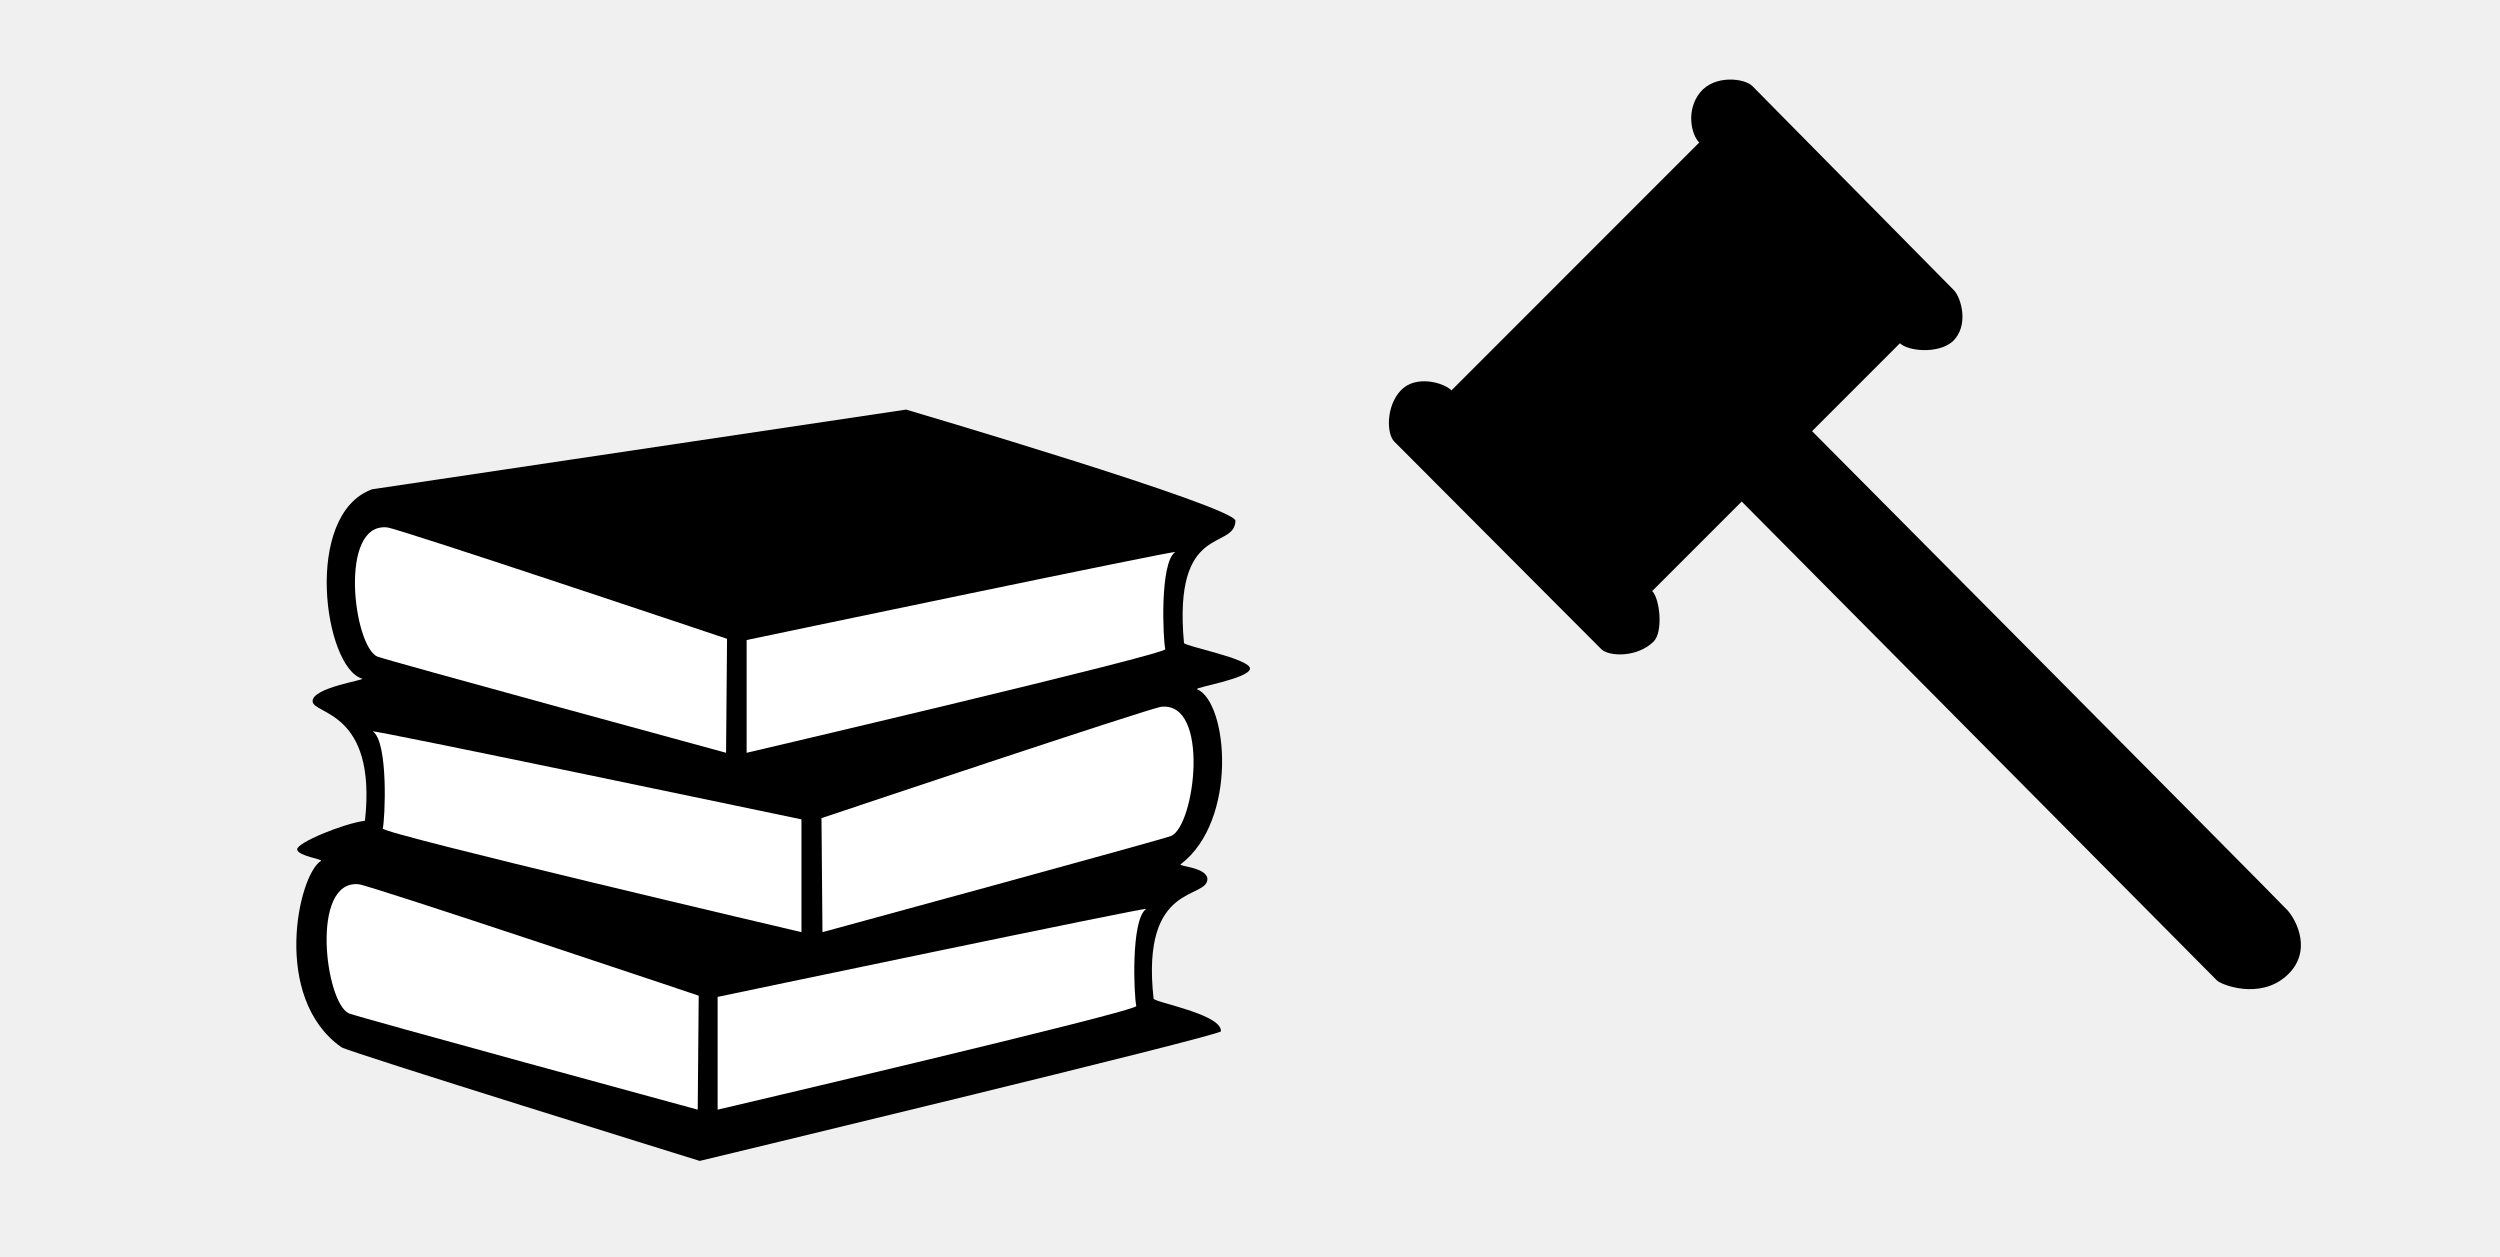
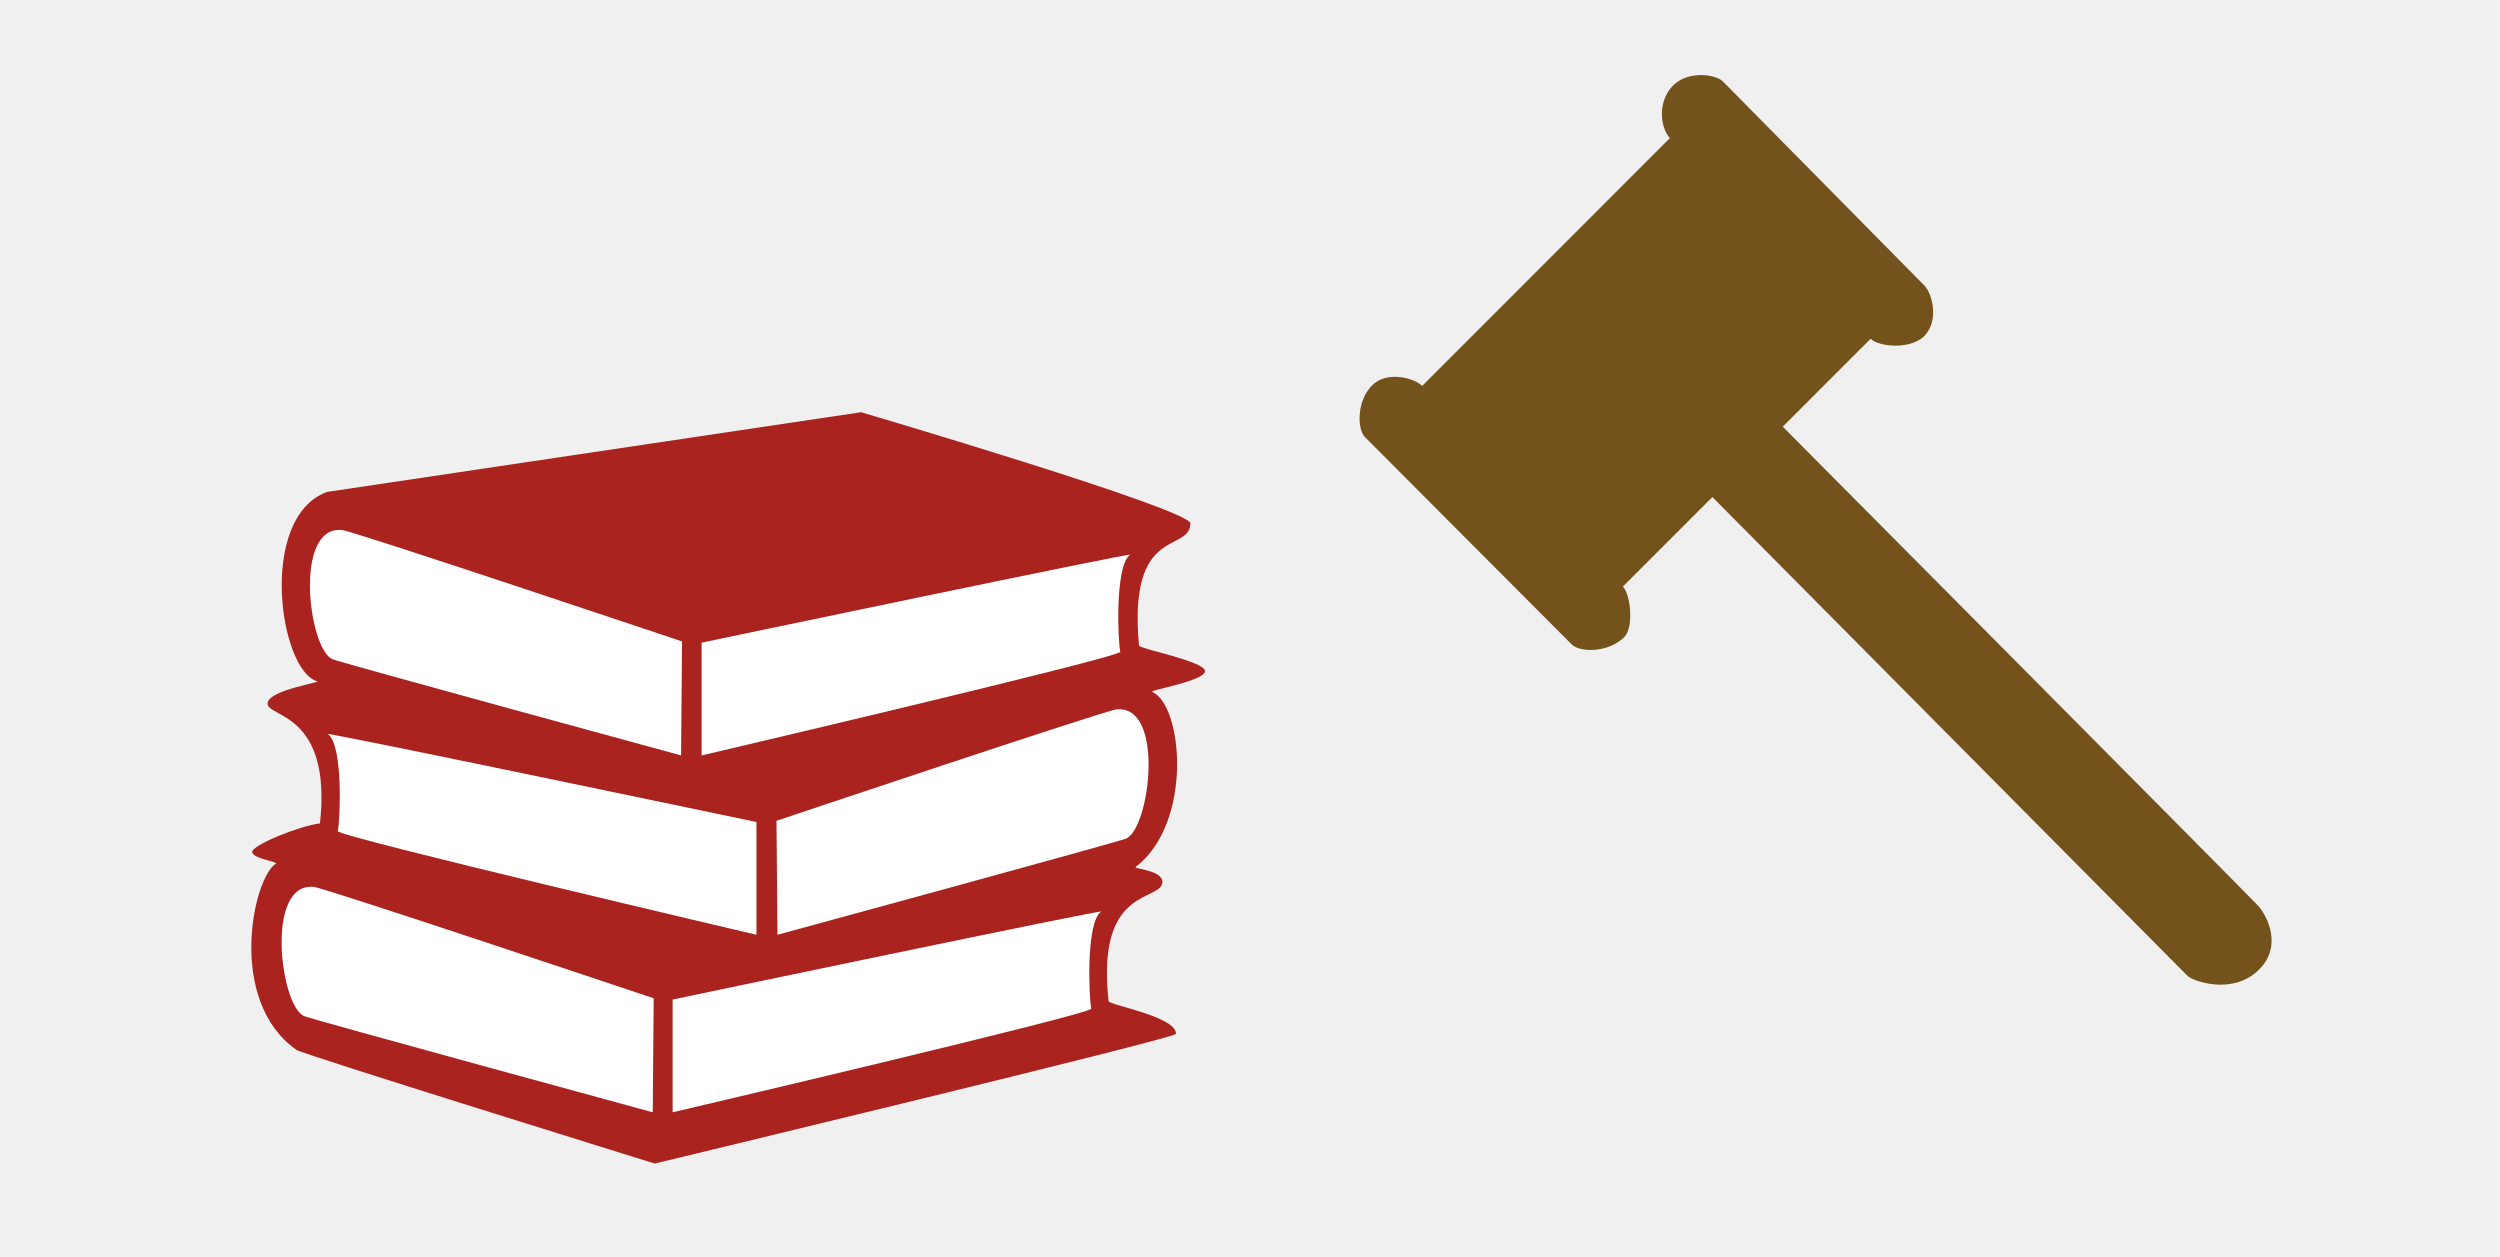
<svg xmlns="http://www.w3.org/2000/svg" width="100%" height="100%" viewBox="0 0 360 181" version="1.1" xml:space="preserve" style="fill-rule:evenodd;clip-rule:evenodd;stroke-linejoin:round;stroke-miterlimit:1.414;">
  <rect id="T.-.-Lund.-.-DescriptionLaw" x="0" y="0" width="360" height="181" style="fill:none;" />
  <g>
-     <path d="M170.494,92.585c0.044,0.466 9.578,2.28 9.506,3.7c-0.073,1.42 -8.147,2.735 -7.617,2.961c4.445,1.896 5.927,18.874 -2.36,25.208c-0.398,0.304 3.571,0.404 3.84,2.021c0.202,3.167 -9.635,0.27 -7.748,17.316c0.062,0.561 9.836,2.223 9.7,4.718c-0.034,0.618 -75.056,18.662 -75.056,18.662c0,0 -50.675,-15.718 -51.594,-16.366c-10.106,-7.135 -6.216,-24.838 -2.944,-26.834c0.38,-0.231 -3.352,-0.703 -3.431,-1.656c-0.079,-0.953 6.669,-3.732 9.765,-4.128c1.746,-15.957 -7.542,-15.243 -7.542,-17.228c0,-1.984 7.78,-3.048 7.127,-3.24c-5.46,-1.603 -8.556,-23.593 1.435,-27.26c1.031,-0.154 76.902,-11.478 76.902,-11.478c0,0 47.496,13.998 47.429,16.019c-0.145,4.323 -9.028,0.135 -7.412,17.585Z" style="fill-rule:nonzero;" />
-     <path d="M104.553,108.402c0,0 -49.196,-13.399 -50.222,-13.858c-3.435,-1.54 -5.606,-19.325 1.422,-18.597c1.666,0.173 48.941,16.041 48.941,16.041l-0.141,16.414Z" style="fill:#fff;fill-rule:nonzero;" />
-     <path d="M167.803,93.478c0.189,0.752 -60.289,14.924 -60.289,14.924l0,-16.238c0,0 62.297,-13.064 61.711,-12.663c-2.25,1.54 -1.751,12.663 -1.422,13.977Z" style="fill:#fff;fill-rule:nonzero;" />
-     <path d="M100.472,159.791c0,0 -49.197,-13.398 -50.222,-13.858c-3.435,-1.54 -5.606,-19.325 1.421,-18.597c1.667,0.173 48.942,16.041 48.942,16.041l-0.141,16.414Z" style="fill:#fff;fill-rule:nonzero;" />
-     <path d="M163.628,144.866c0.188,0.753 -60.29,14.925 -60.29,14.925l0,-16.238c0,0 62.297,-13.064 61.711,-12.663c-2.251,1.54 -1.751,12.663 -1.421,13.976Z" style="fill:#fff;fill-rule:nonzero;" />
-     <path d="M55.119,119.305c-0.189,0.752 60.29,14.925 60.29,14.925l0,-16.239c0,0 -62.298,-13.064 -61.712,-12.663c2.251,1.54 1.751,12.663 1.422,13.977Z" style="fill:#fff;fill-rule:nonzero;" />
-     <path d="M118.435,134.23c0,0 49.197,-13.399 50.222,-13.859c3.435,-1.539 5.606,-19.325 -1.421,-18.596c-1.667,0.173 -48.942,16.04 -48.942,16.04l0.141,16.415Z" style="fill:#fff;fill-rule:nonzero;" />
+     <path d="M164.014,92.963c0.044,0.466 9.578,2.28 9.505,3.7c-0.073,1.42 -8.146,2.735 -7.616,2.962c4.444,1.896 5.926,18.874 -2.361,25.207c-0.397,0.304 3.572,0.405 3.841,2.022c0.202,3.167 -9.635,0.27 -7.748,17.315c0.062,0.561 9.836,2.224 9.7,4.718c-0.034,0.619 -75.056,18.662 -75.056,18.662c0,0 -50.675,-15.717 -51.594,-16.366c-10.106,-7.134 -6.216,-24.838 -2.944,-26.833c0.38,-0.232 -3.352,-0.704 -3.431,-1.657c-0.079,-0.953 6.669,-3.731 9.765,-4.128c1.746,-15.957 -7.542,-15.242 -7.542,-17.227c0,-1.985 7.78,-3.049 7.126,-3.241c-5.459,-1.602 -8.555,-23.593 1.435,-27.26c1.031,-0.154 76.903,-11.478 76.903,-11.478c0,0 47.496,13.998 47.428,16.019c-0.144,4.323 -9.028,0.135 -7.411,17.585Z" style="fill:#aa231f;fill-rule:nonzero;" />
+     <path d="M98.073,108.781c0,0 -49.197,-13.399 -50.222,-13.859c-3.435,-1.54 -5.606,-19.325 1.421,-18.596c1.667,0.173 48.942,16.04 48.942,16.04l-0.141,16.415Z" style="fill:#fff;fill-rule:nonzero;" />
+     <path d="M161.323,93.856c0.189,0.752 -60.29,14.925 -60.29,14.925l0,-16.238c0,0 62.298,-13.065 61.711,-12.664c-2.25,1.54 -1.75,12.663 -1.421,13.977Z" style="fill:#fff;fill-rule:nonzero;" />
+     <path d="M93.992,160.17c0,0 -49.197,-13.399 -50.222,-13.859c-3.435,-1.54 -5.606,-19.325 1.421,-18.596c1.666,0.173 48.941,16.04 48.941,16.04l-0.14,16.415Z" style="fill:#fff;fill-rule:nonzero;" />
+     <path d="M157.147,145.245c0.189,0.752 -60.29,14.925 -60.29,14.925l0,-16.239c0,0 62.298,-13.064 61.712,-12.663c-2.251,1.54 -1.751,12.663 -1.422,13.977Z" style="fill:#fff;fill-rule:nonzero;" />
+     <path d="M48.638,119.684c-0.188,0.752 60.29,14.924 60.29,14.924l0,-16.238c0,0 -62.298,-13.065 -61.711,-12.663c2.25,1.54 1.751,12.663 1.421,13.977Z" style="fill:#fff;fill-rule:nonzero;" />
+     <path d="M111.955,134.608c0,0 49.196,-13.398 50.222,-13.858c3.435,-1.54 5.606,-19.325 -1.422,-18.597c-1.666,0.173 -48.941,16.041 -48.941,16.041l0.141,16.414Z" style="fill:#fff;fill-rule:nonzero;" />
  </g>
  <g>
-     <path d="M246.747,18.466l-40.027,40.039l28.906,28.897l40.027,-40.038l-28.906,-28.898Z" />
-     <path d="M281.14,49.206c2.438,-2.221 1.326,-6.33 0.163,-7.476l-28.964,-29.339c-1.163,-1.146 -5.441,-1.638 -7.513,0.908c-2.072,2.546 -1.297,6.083 -0.133,7.229l28.903,28.899c1.164,1.145 5.432,1.567 7.544,-0.221Z" style="fill-rule:nonzero;" />
-     <path d="M238.122,92.382c-2.334,2.317 -6.438,2.202 -7.561,1.074l-29.786,-29.871c-1.123,-1.128 -1.2,-5.1 0.943,-7.371c2.143,-2.271 6.172,-1.129 7.295,-0.001l28.903,28.9c1.123,1.128 1.593,5.891 0.206,7.269Z" style="fill-rule:nonzero;" />
-     <path d="M329.227,140.543c-3.859,3.435 -9.357,1.276 -9.99,0.639c-0.633,-0.638 -72.49,-73.049 -72.49,-73.049l10.63,-9.628c0,0 70.736,71.16 72.029,72.585c1.293,1.424 3.68,6.018 -0.179,9.453Z" style="fill-rule:nonzero;" />
+     <path d="M242.527,17.823l-40.027,40.039l28.905,28.897l40.027,-40.038l-28.905,-28.898Z" style="fill:#74521b;" />
+     <path d="M276.92,48.563c2.438,-2.221 1.326,-6.33 0.163,-7.476l-28.965,-29.339c-1.163,-1.146 -5.441,-1.638 -7.513,0.908c-2.072,2.546 -1.296,6.083 -0.133,7.229l28.904,28.899c1.163,1.145 5.431,1.567 7.544,-0.221Z" style="fill:#74521b;fill-rule:nonzero;" />
+     <path d="M233.901,91.739c-2.333,2.317 -6.437,2.202 -7.56,1.074l-29.786,-29.871c-1.123,-1.128 -1.2,-5.099 0.943,-7.371c2.142,-2.271 6.171,-1.129 7.294,-0.001l28.904,28.9c1.123,1.128 1.592,5.891 0.205,7.269Z" style="fill:#74521b;fill-rule:nonzero;" />
+     <path d="M325.007,139.9c-3.859,3.435 -9.358,1.276 -9.991,0.639c-0.633,-0.638 -72.489,-73.049 -72.489,-73.049l10.63,-9.628c0,0 70.736,71.16 72.029,72.585c1.293,1.424 3.68,6.018 -0.179,9.453Z" style="fill:#74521b;fill-rule:nonzero;" />
  </g>
</svg>
